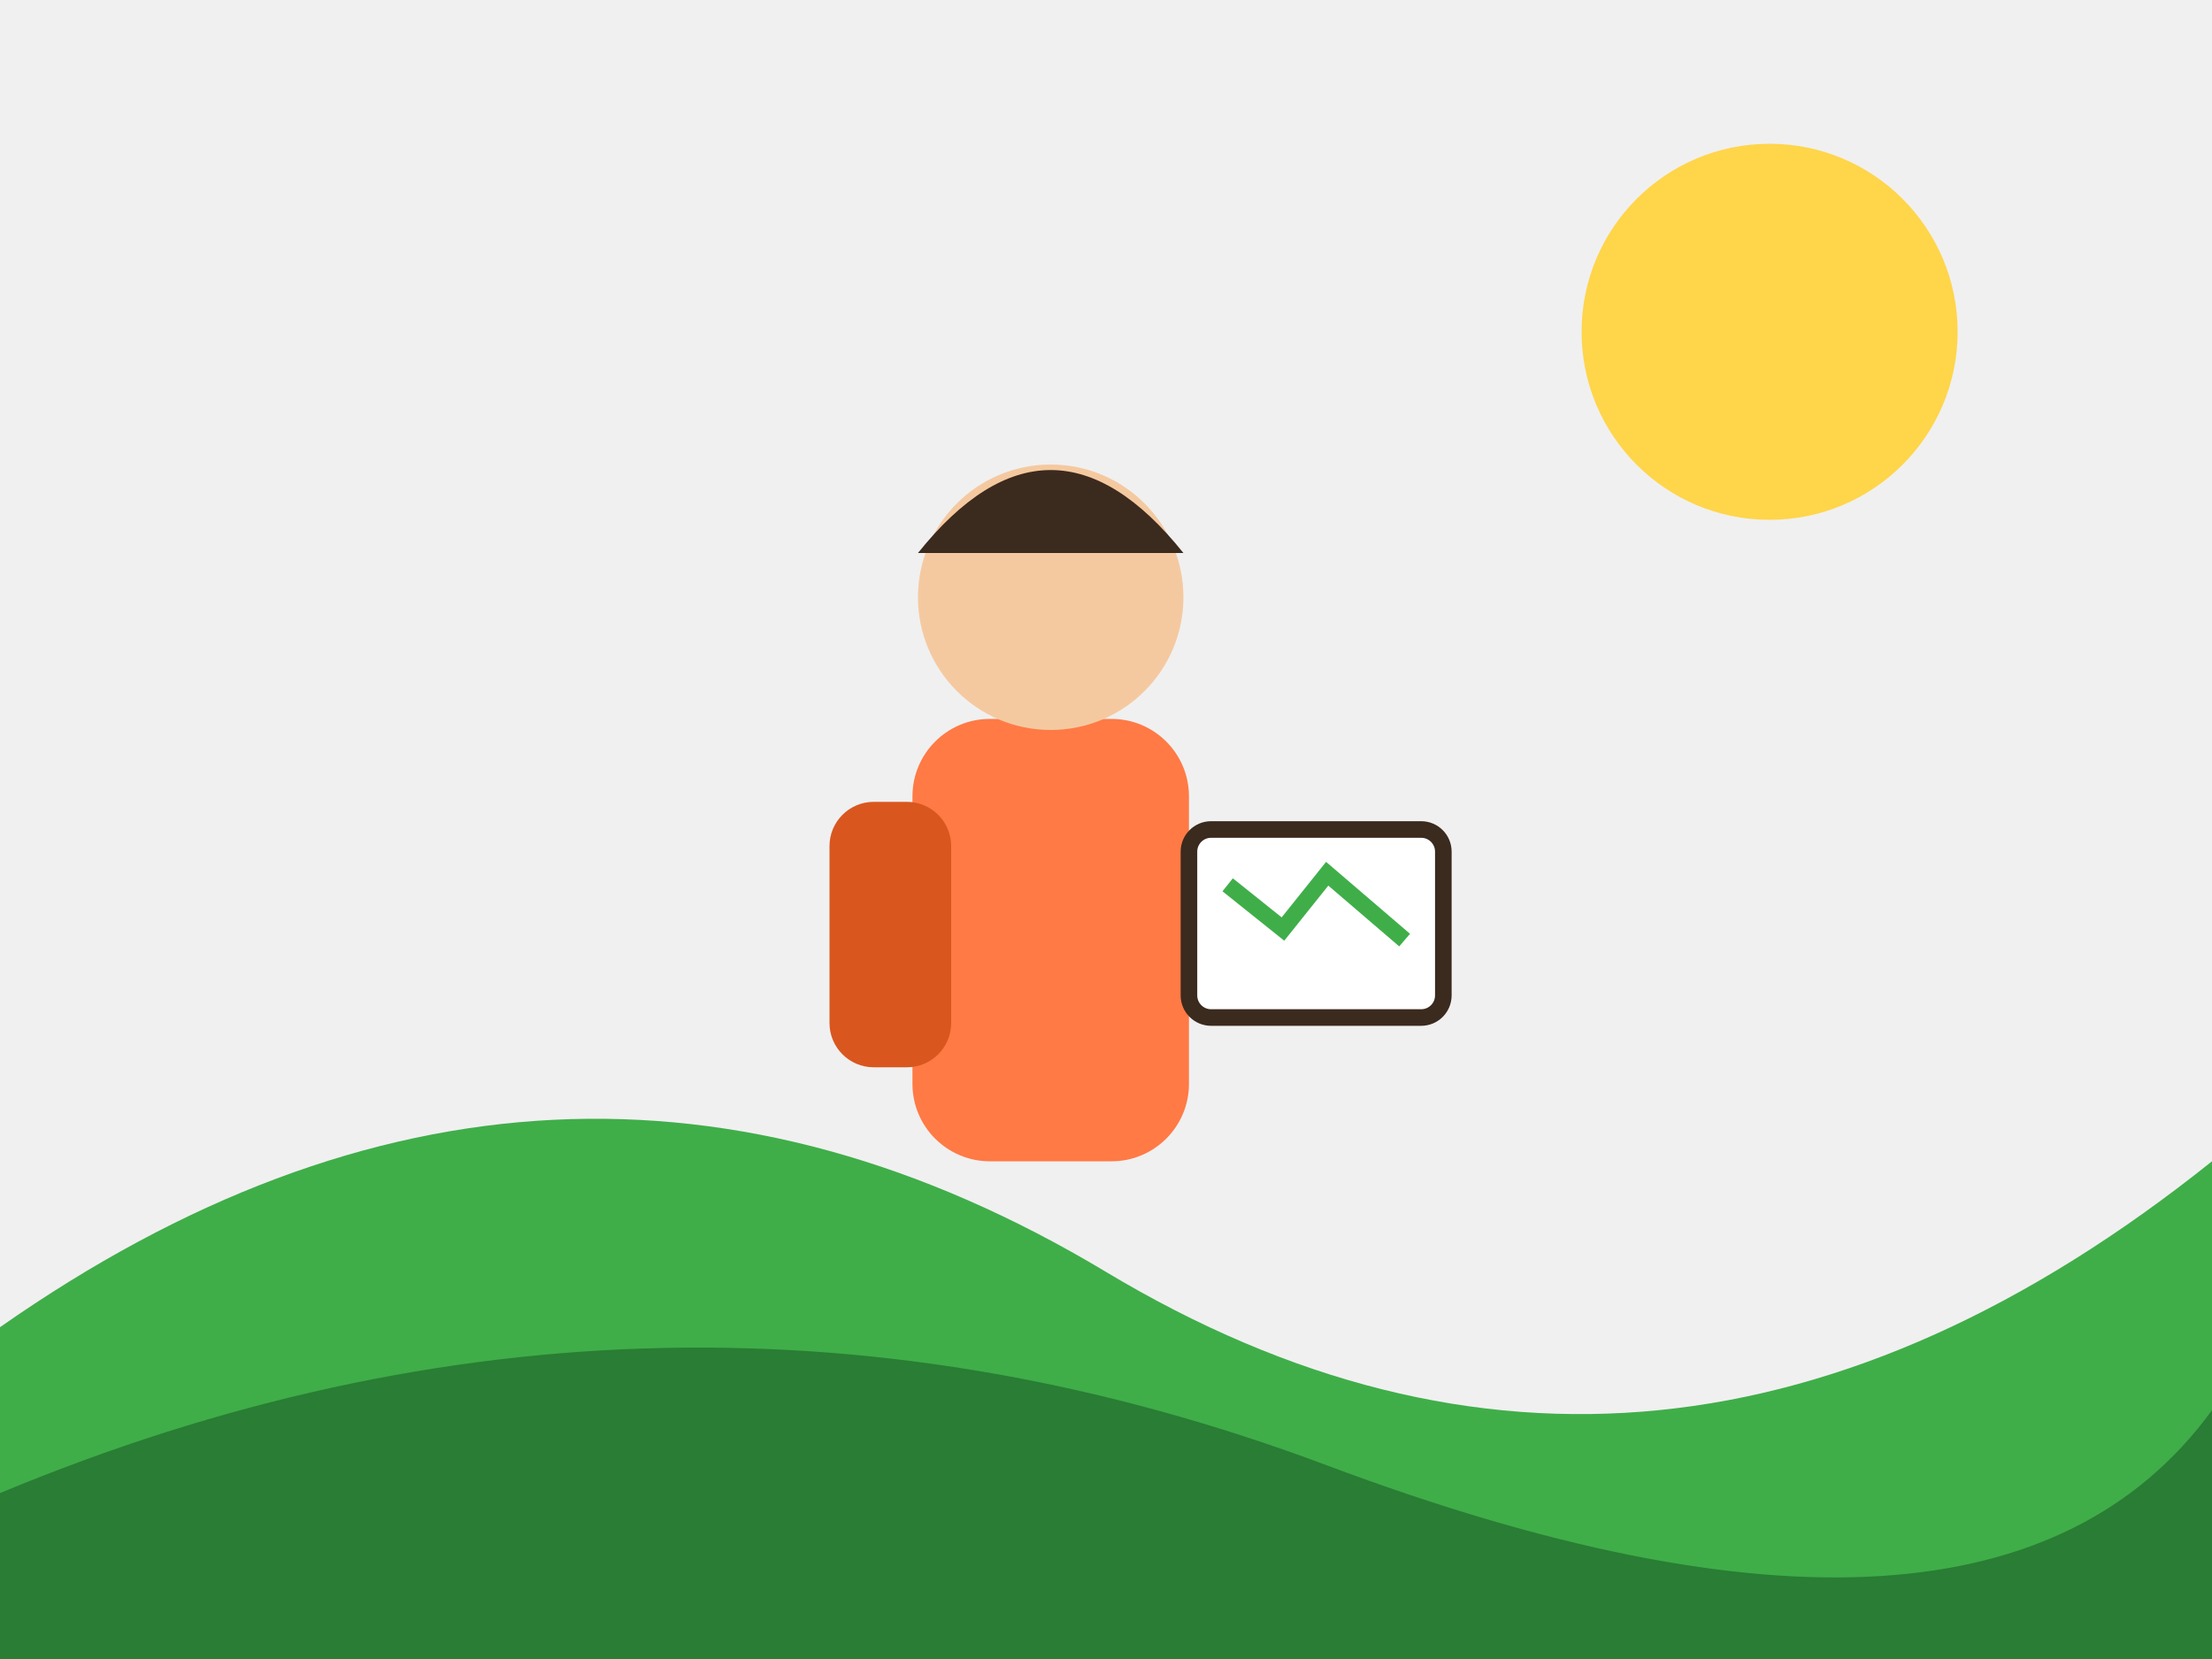
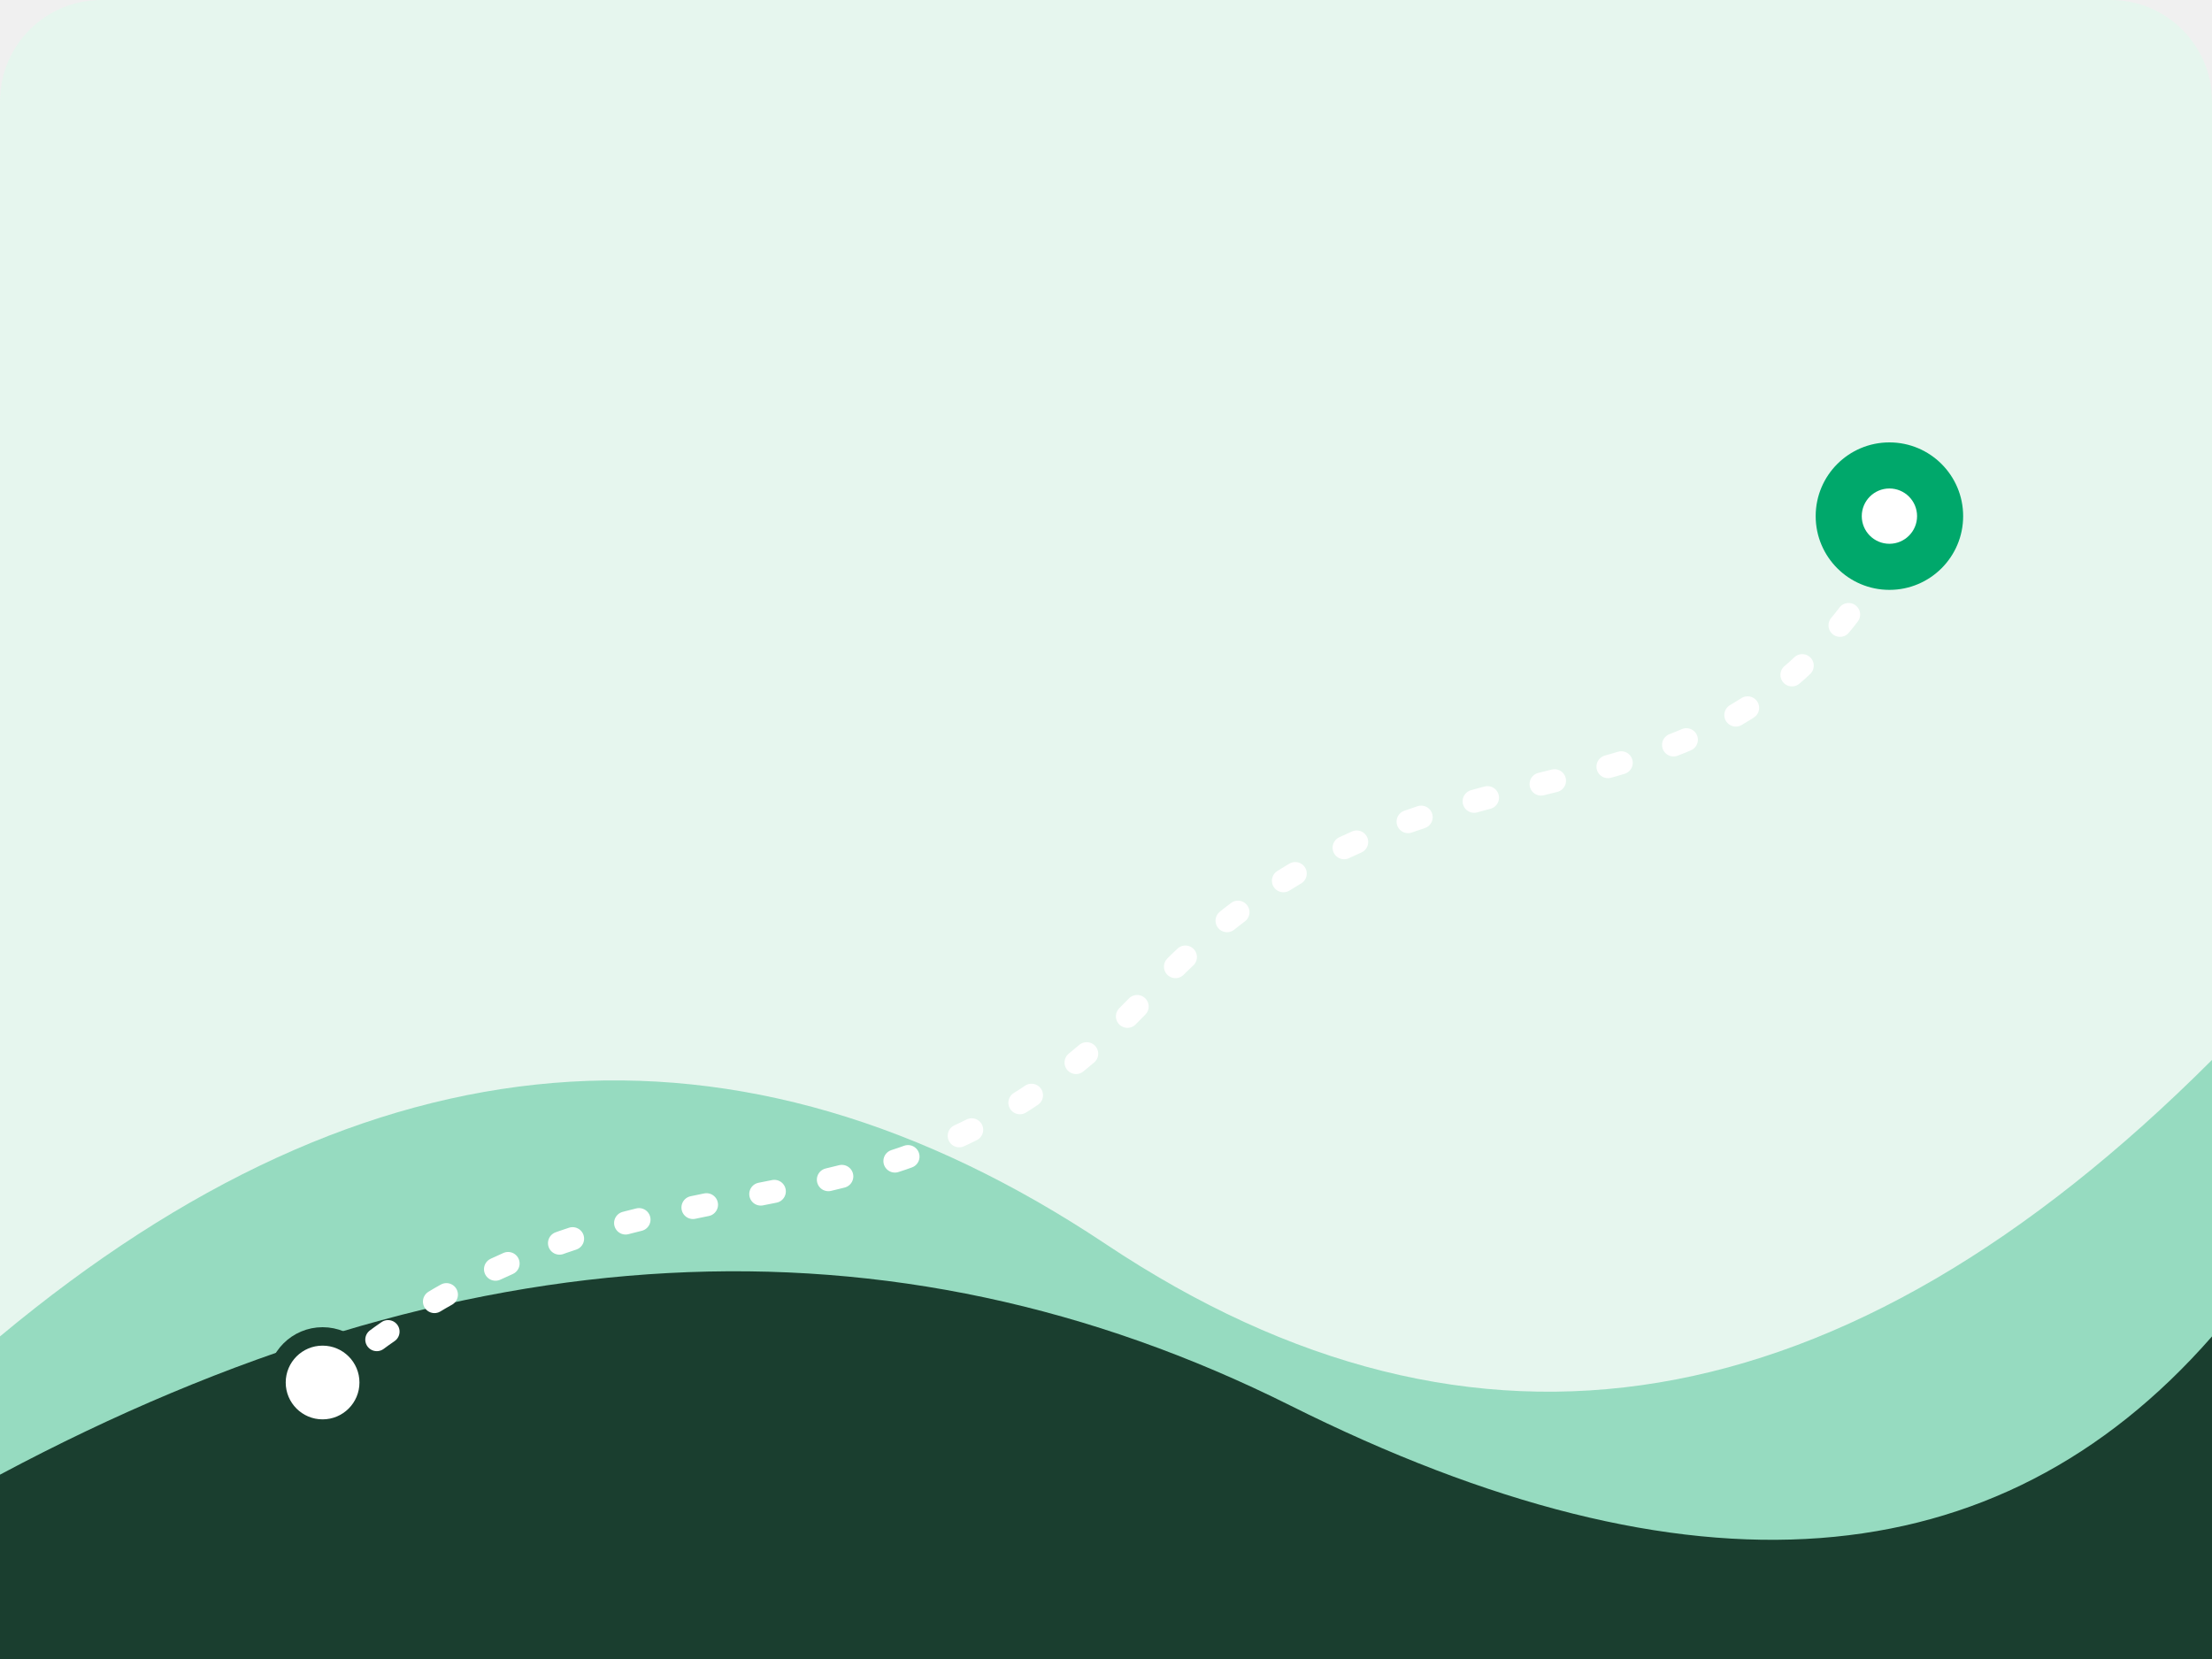
- <svg xmlns="http://www.w3.org/2000/svg" viewBox="0 0 400 300" role="img" aria-label="Backpacker with a map on green hills">
-   <circle cx="320" cy="60" r="34" fill="#ffd54a" />
-   <path d="M0 240 Q100 170 200 230 T400 210 V300 H0Z" fill="#3fae49" />
-   <path d="M0 270 Q120 220 240 265 T400 255 V300 H0Z" fill="#2a7d34" />
-   <rect x="165" y="130" width="50" height="80" rx="14" fill="#ff7a45" />
-   <circle cx="190" cy="108" r="24" fill="#f5c9a0" />
-   <path d="M166 100 Q190 70 214 100Z" fill="#3b2a1e" />
-   <rect x="150" y="145" width="22" height="48" rx="8" fill="#d9571f" />
-   <rect x="215" y="150" width="46" height="34" rx="4" fill="#fff" stroke="#3b2a1e" stroke-width="3" />
-   <path d="M222 160 l10 8 8-10 14 12" stroke="#3fae49" stroke-width="3" fill="none" />
+ <svg xmlns="http://www.w3.org/2000/svg" viewBox="0 0 480 360" role="img" aria-label="Route through green hills">
+   <rect width="480" height="360" rx="22" fill="#E6F6EE" />
+   <path d="M0 290 Q120 190 240 270 T480 230 V360 H0Z" fill="#00A86B" opacity=".35" />
+   <path d="M0 320 Q150 240 280 305 T480 290 V360 H0Z" fill="#1A3E2F" />
+   <path d="M70 300 C140 240 190 280 250 215 S370 190 410 120" fill="none" stroke="#fff" stroke-width="5" stroke-dasharray="3 12" stroke-linecap="round" />
+   <circle cx="410" cy="112" r="16" fill="#00A86B" />
+   <circle cx="410" cy="112" r="6" fill="#fff" />
+   <circle cx="70" cy="300" r="10" fill="#fff" stroke="#1A3E2F" stroke-width="4" />
</svg>
